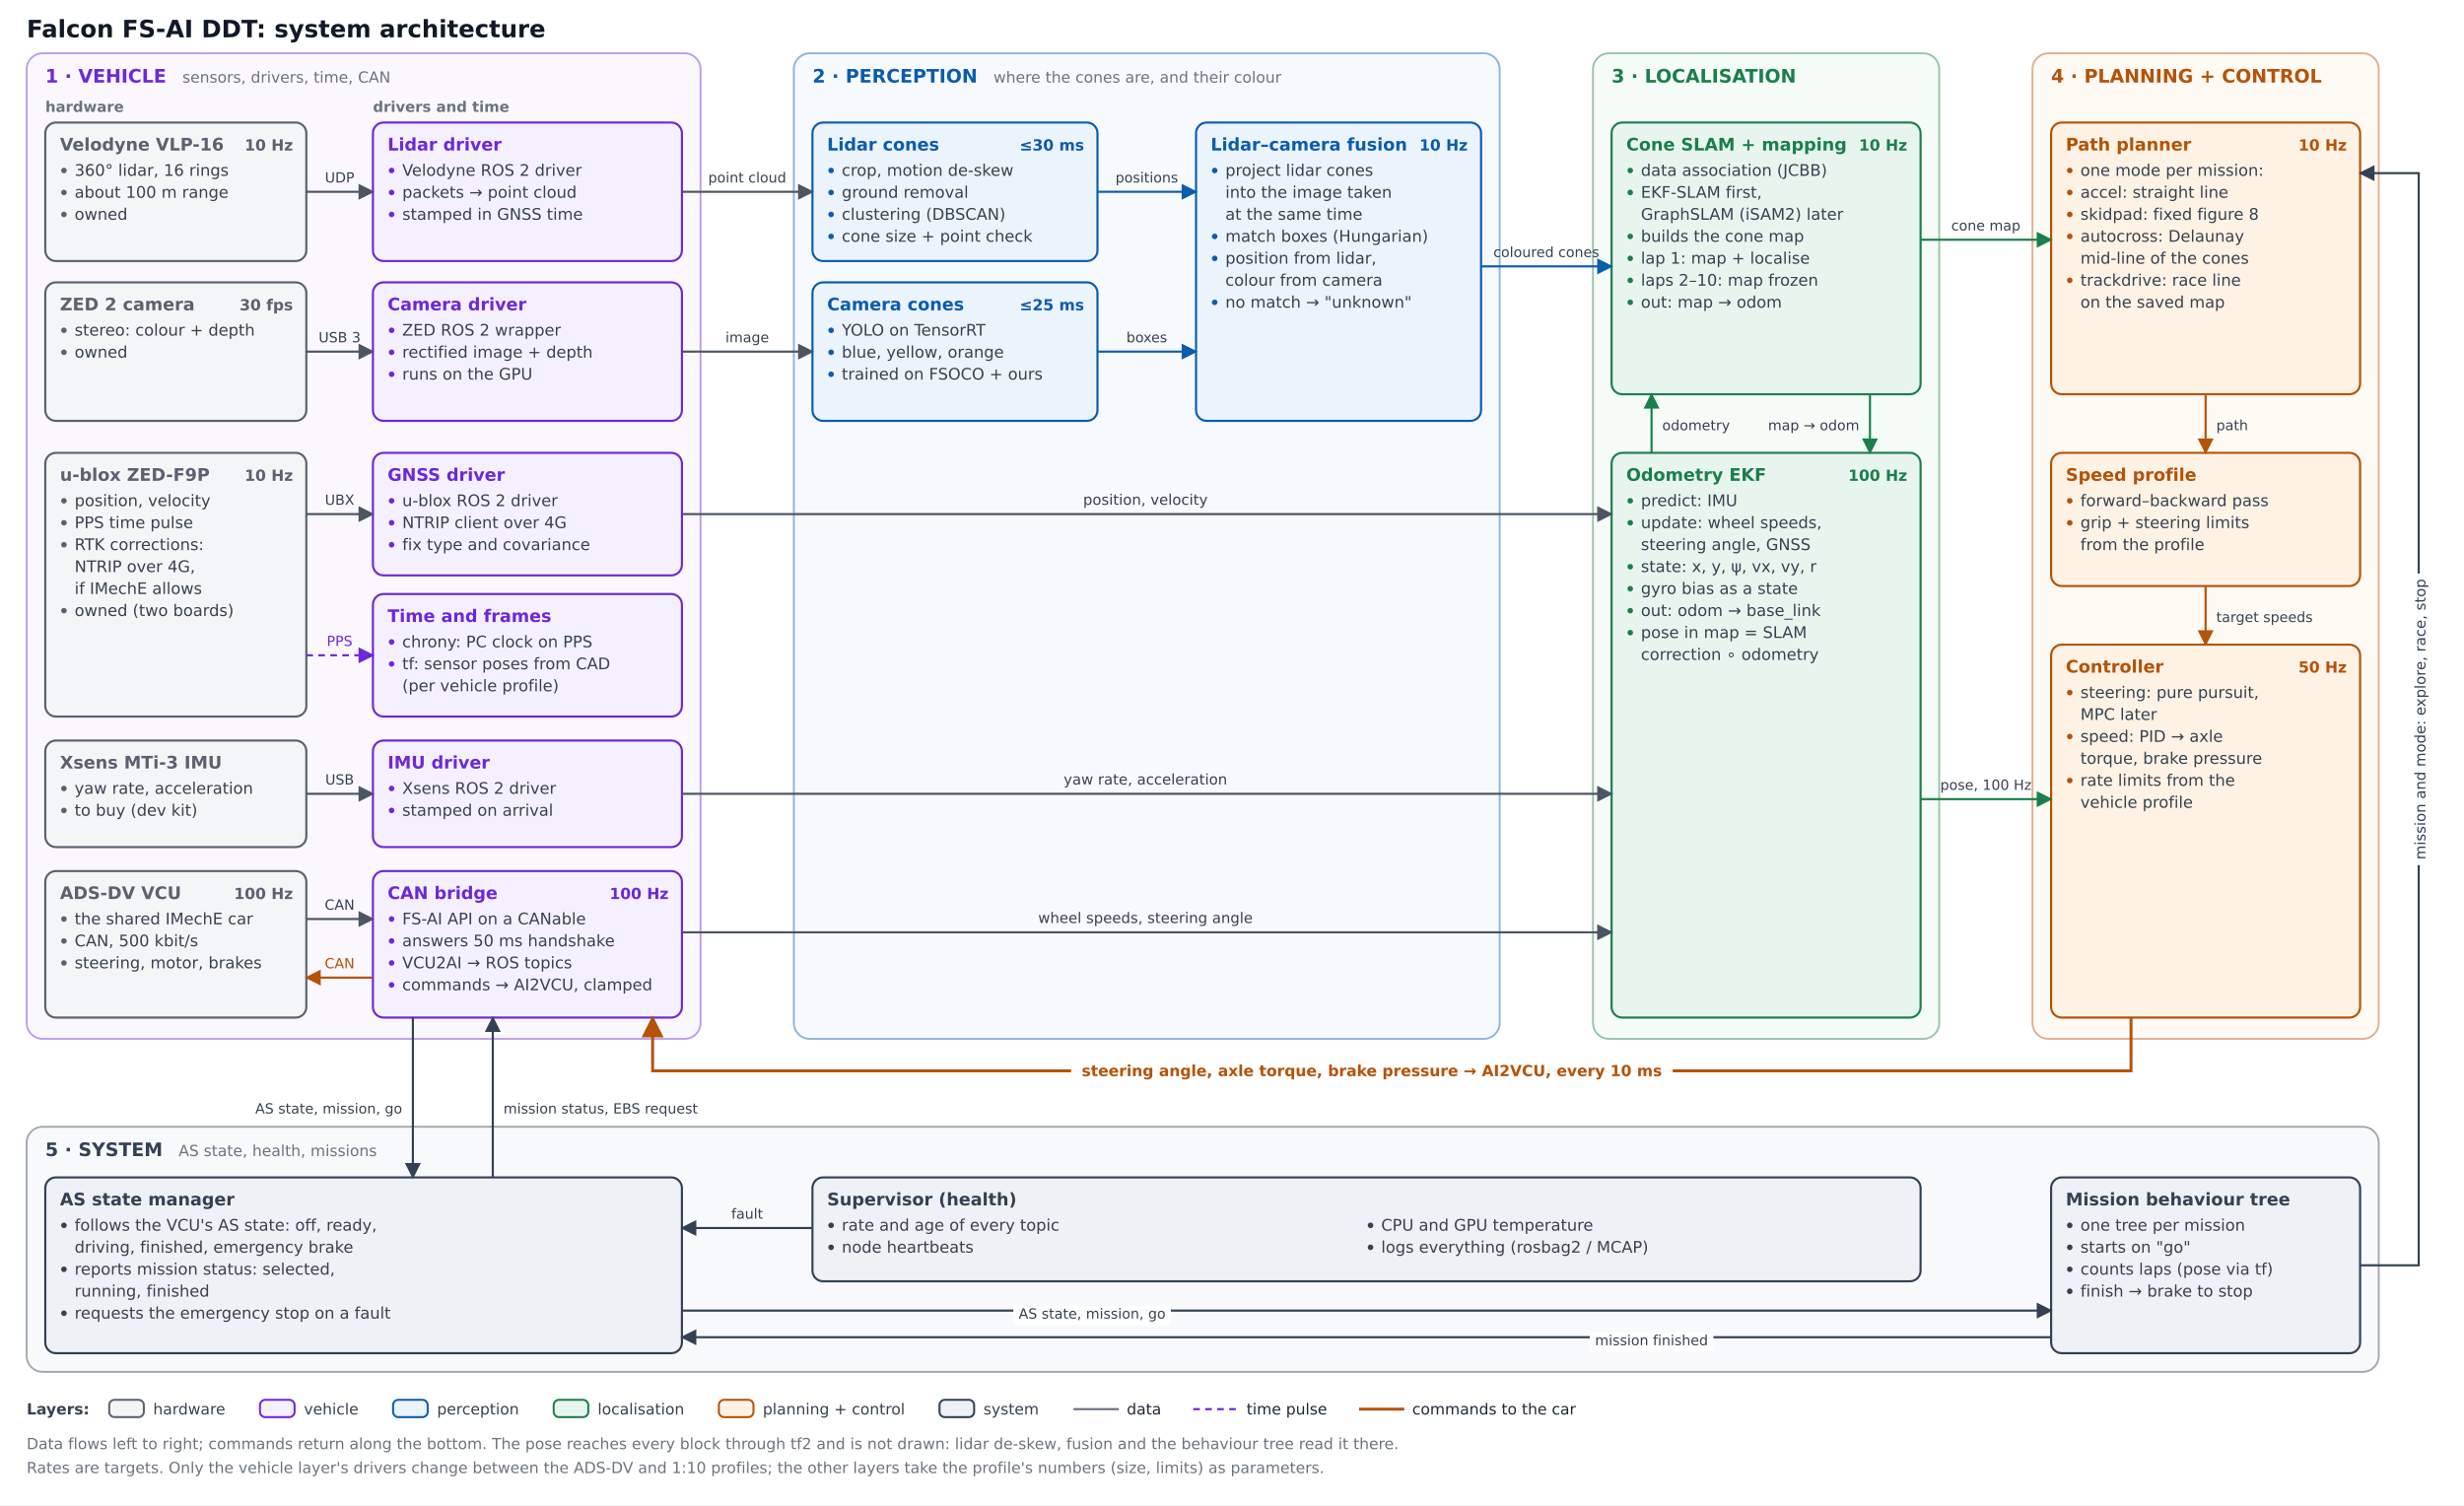
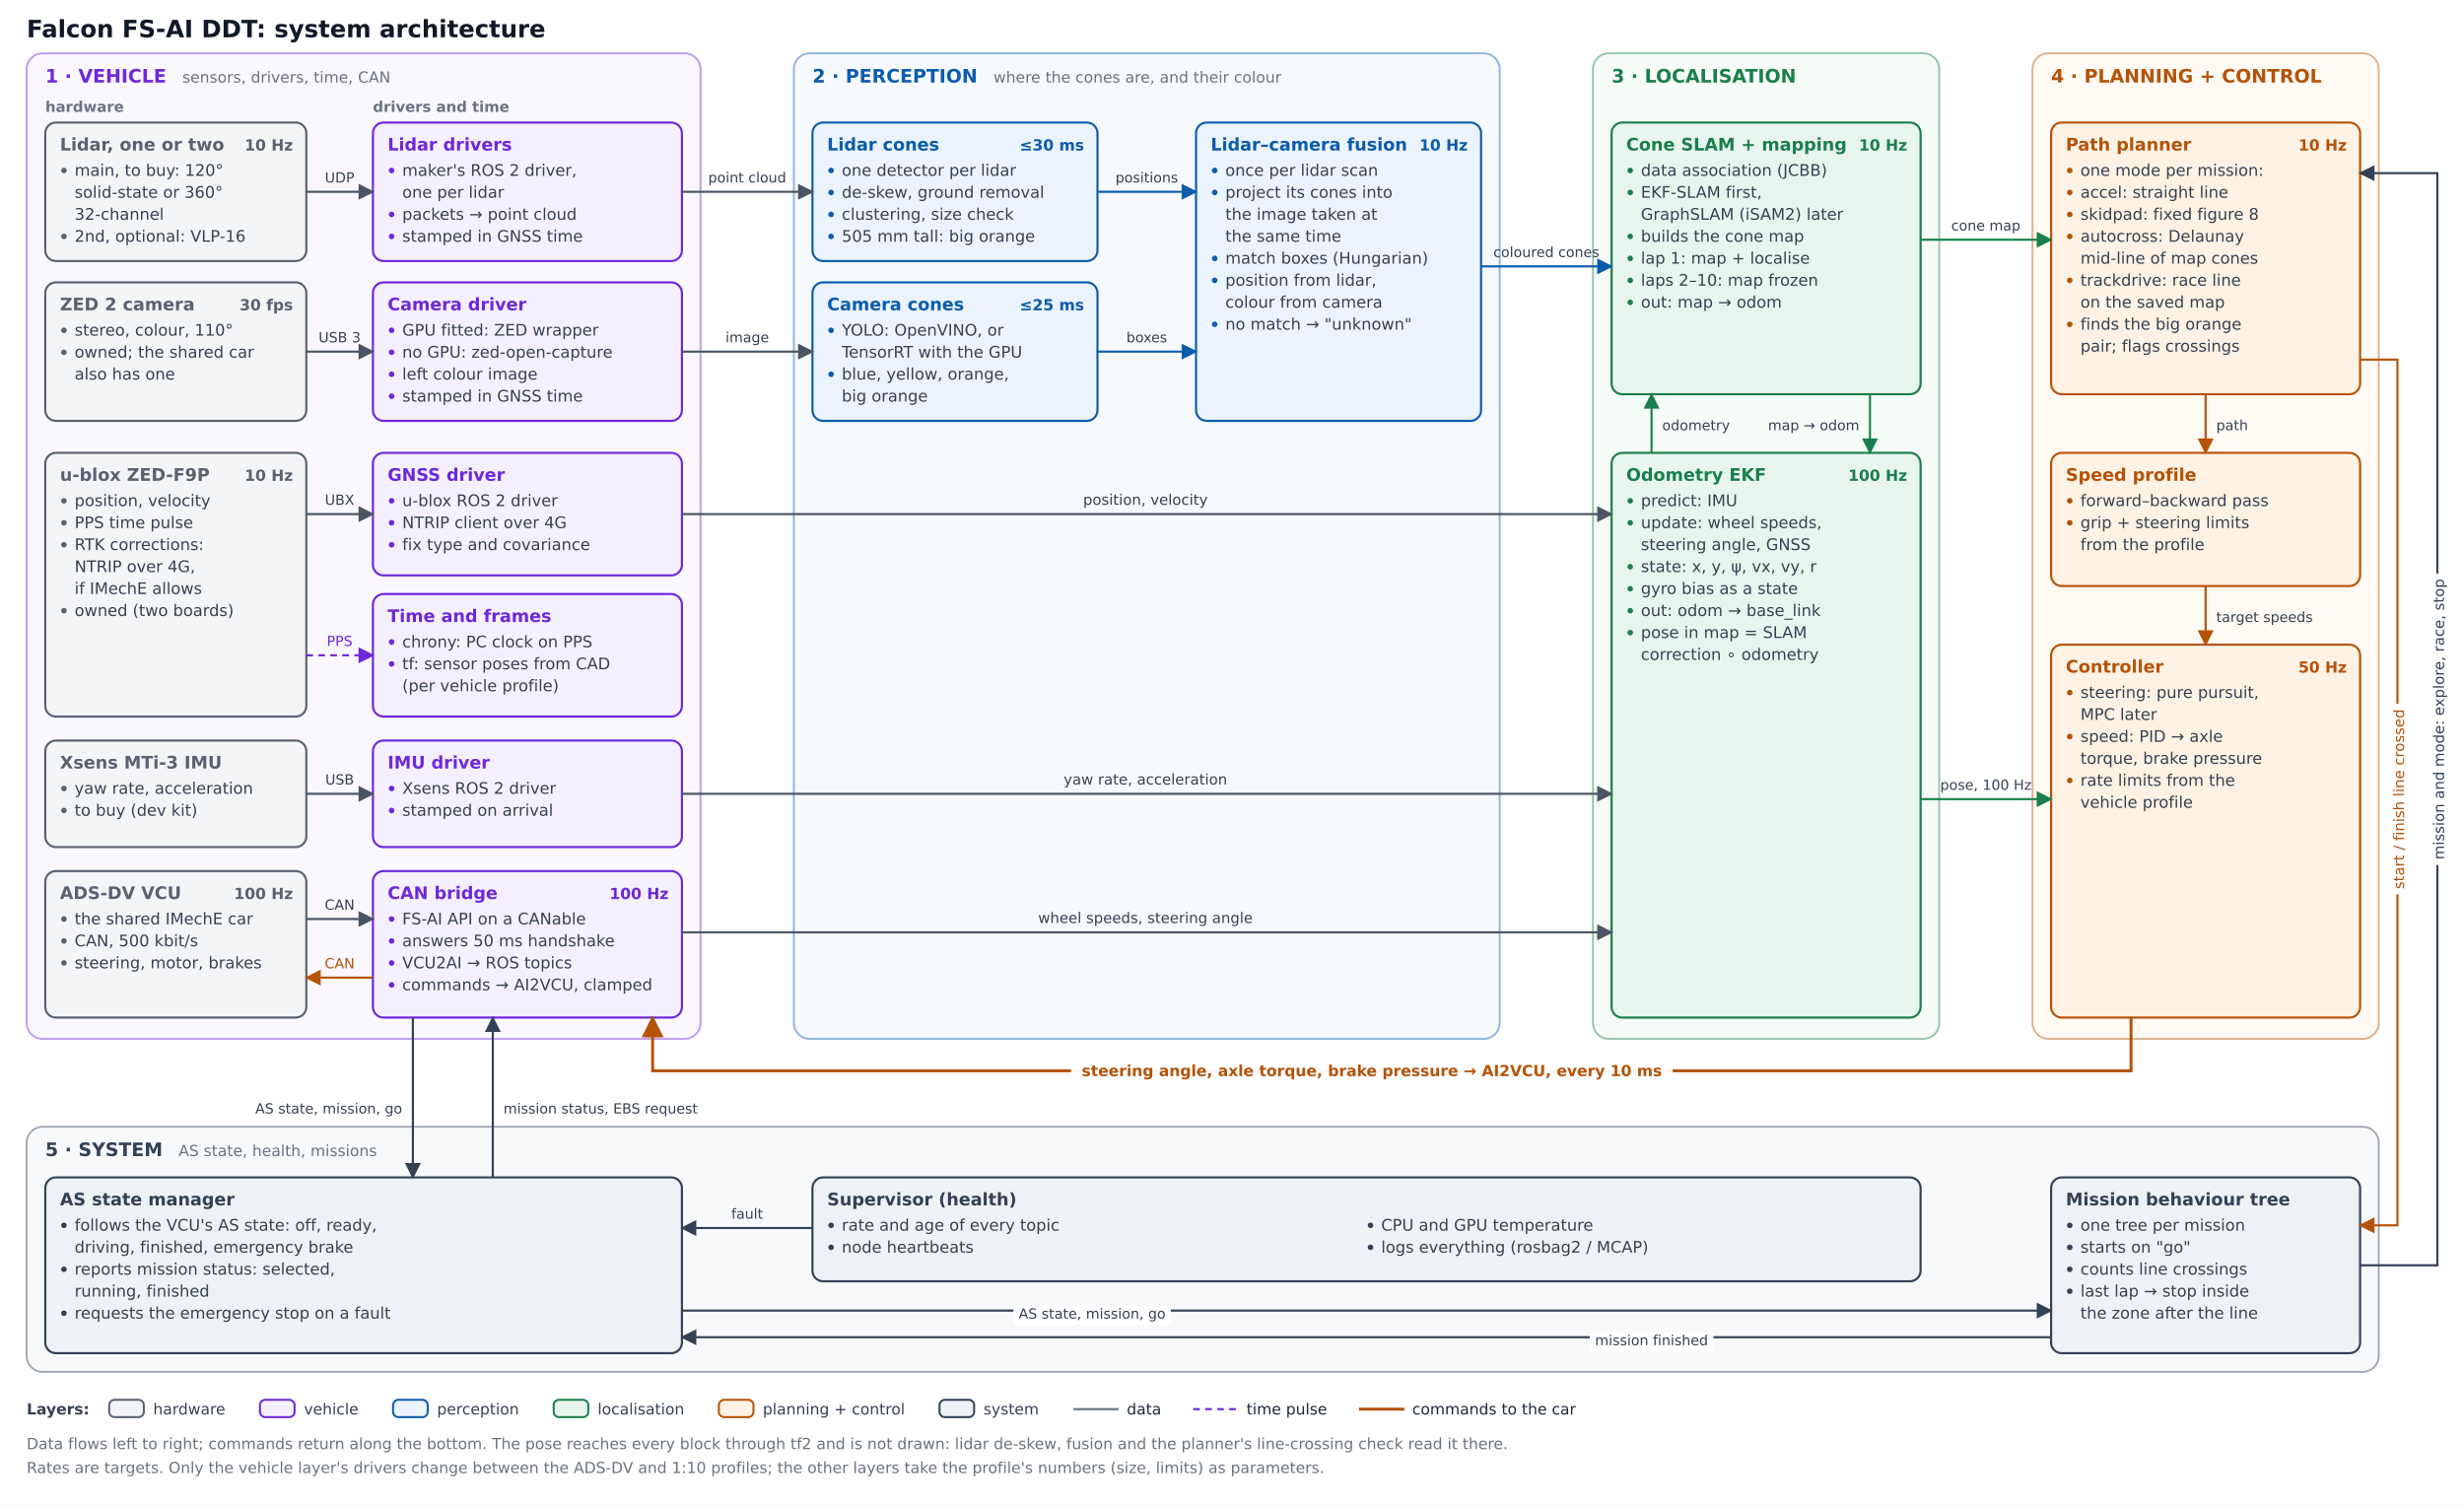
<svg xmlns="http://www.w3.org/2000/svg" width="1850" height="1130" viewBox="0 0 1850 1130" font-family="DejaVu Sans, Segoe UI, Helvetica, Arial, sans-serif">
  <defs>
    <marker id="ah0b5cad" viewBox="0 0 10 10" refX="9" refY="5" markerWidth="7.5" markerHeight="7.5" orient="auto-start-reverse">
      <path d="M0,0 L10,5 L0,10 z" fill="#0b5cad" />
    </marker>
    <marker id="ah1a7f4b" viewBox="0 0 10 10" refX="9" refY="5" markerWidth="7.5" markerHeight="7.5" orient="auto-start-reverse">
      <path d="M0,0 L10,5 L0,10 z" fill="#1a7f4b" />
    </marker>
    <marker id="ah334155" viewBox="0 0 10 10" refX="9" refY="5" markerWidth="7.5" markerHeight="7.5" orient="auto-start-reverse">
      <path d="M0,0 L10,5 L0,10 z" fill="#334155" />
    </marker>
    <marker id="ah4b5563" viewBox="0 0 10 10" refX="9" refY="5" markerWidth="7.5" markerHeight="7.5" orient="auto-start-reverse">
      <path d="M0,0 L10,5 L0,10 z" fill="#4b5563" />
    </marker>
    <marker id="ah6d28d9" viewBox="0 0 10 10" refX="9" refY="5" markerWidth="7.5" markerHeight="7.5" orient="auto-start-reverse">
      <path d="M0,0 L10,5 L0,10 z" fill="#6d28d9" />
    </marker>
    <marker id="ahb45309" viewBox="0 0 10 10" refX="9" refY="5" markerWidth="7.5" markerHeight="7.5" orient="auto-start-reverse">
      <path d="M0,0 L10,5 L0,10 z" fill="#b45309" />
    </marker>
  </defs>
  <rect width="1850" height="1130" fill="#ffffff" />
  <text x="20.0" y="28.0" font-size="18" font-weight="bold" fill="#111827" text-anchor="start">Falcon FS-AI DDT: system architecture</text>
  <rect x="20" y="40" width="506" height="740" rx="12" fill="#faf7ff" stroke="#6d28d9" stroke-opacity="0.45" stroke-width="1.4" />
  <text x="34.0" y="62.0" font-size="14" font-weight="bold" fill="#6d28d9" text-anchor="start">1 · VEHICLE</text>
  <text x="136.9" y="62.0" font-size="11.5" font-weight="normal" fill="#6b7280" text-anchor="start">sensors, drivers, time, CAN</text>
  <rect x="596" y="40" width="530" height="740" rx="12" fill="#f6f9fe" stroke="#0b5cad" stroke-opacity="0.45" stroke-width="1.4" />
  <text x="610.0" y="62.0" font-size="14" font-weight="bold" fill="#0b5cad" text-anchor="start">2 · PERCEPTION</text>
  <text x="745.9" y="62.0" font-size="11.5" font-weight="normal" fill="#6b7280" text-anchor="start">where the cones are, and their colour</text>
  <rect x="1196" y="40" width="260" height="740" rx="12" fill="#f5fbf7" stroke="#1a7f4b" stroke-opacity="0.45" stroke-width="1.4" />
  <text x="1210.0" y="62.0" font-size="14" font-weight="bold" fill="#1a7f4b" text-anchor="start">3 · LOCALISATION</text>
  <rect x="1526" y="40" width="260" height="740" rx="12" fill="#fffaf3" stroke="#b45309" stroke-opacity="0.45" stroke-width="1.4" />
  <text x="1540.0" y="62.0" font-size="14" font-weight="bold" fill="#b45309" text-anchor="start">4 · PLANNING + CONTROL</text>
  <rect x="20" y="846" width="1766" height="184" rx="12" fill="#f8f9fb" stroke="#334155" stroke-opacity="0.45" stroke-width="1.4" />
  <text x="34.0" y="868.0" font-size="14" font-weight="bold" fill="#334155" text-anchor="start">5 · SYSTEM</text>
  <text x="134.1" y="868.0" font-size="11.5" font-weight="normal" fill="#6b7280" text-anchor="start">AS state, health, missions</text>
  <text x="34.0" y="84.0" font-size="11" font-weight="bold" fill="#6b7280" text-anchor="start">hardware</text>
  <text x="280.0" y="84.0" font-size="11" font-weight="bold" fill="#6b7280" text-anchor="start">drivers and time</text>
  <rect x="34" y="92" width="196" height="104" rx="8" fill="#f4f5f7" stroke="#5b6170" stroke-width="1.6" />
-   <text x="45.0" y="113.0" font-size="13" font-weight="bold" fill="#5b6170" text-anchor="start">Velodyne VLP-16</text>
+   <text x="45.0" y="113.0" font-size="13" font-weight="bold" fill="#5b6170" text-anchor="start">Lidar, one or two</text>
  <text x="220.0" y="113.0" font-size="11.5" font-weight="bold" fill="#5b6170" text-anchor="end">10 Hz</text>
  <circle cx="48.0" cy="128.0" r="2.1" fill="#5b6170" />
-   <text x="56.0" y="132.0" font-size="12" font-weight="normal" fill="#374151" text-anchor="start">360° lidar, 16 rings</text>
-   <circle cx="48.0" cy="144.5" r="2.1" fill="#5b6170" />
-   <text x="56.0" y="148.5" font-size="12" font-weight="normal" fill="#374151" text-anchor="start">about 100 m range</text>
-   <circle cx="48.0" cy="161.0" r="2.1" fill="#5b6170" />
-   <text x="56.0" y="165.0" font-size="12" font-weight="normal" fill="#374151" text-anchor="start">owned</text>
+   <text x="56.0" y="132.0" font-size="12" font-weight="normal" fill="#374151" text-anchor="start">main, to buy: 120°</text>
+   <text x="56.0" y="148.5" font-size="12" font-weight="normal" fill="#374151" text-anchor="start">solid-state or 360°</text>
+   <text x="56.0" y="165.0" font-size="12" font-weight="normal" fill="#374151" text-anchor="start">32-channel</text>
+   <circle cx="48.0" cy="177.5" r="2.1" fill="#5b6170" />
+   <text x="56.0" y="181.5" font-size="12" font-weight="normal" fill="#374151" text-anchor="start">2nd, optional: VLP-16</text>
  <rect x="34" y="212" width="196" height="104" rx="8" fill="#f4f5f7" stroke="#5b6170" stroke-width="1.6" />
  <text x="45.0" y="233.0" font-size="13" font-weight="bold" fill="#5b6170" text-anchor="start">ZED 2 camera</text>
  <text x="220.0" y="233.0" font-size="11.5" font-weight="bold" fill="#5b6170" text-anchor="end">30 fps</text>
  <circle cx="48.0" cy="248.0" r="2.1" fill="#5b6170" />
-   <text x="56.0" y="252.0" font-size="12" font-weight="normal" fill="#374151" text-anchor="start">stereo: colour + depth</text>
+   <text x="56.0" y="252.0" font-size="12" font-weight="normal" fill="#374151" text-anchor="start">stereo, colour, 110°</text>
  <circle cx="48.0" cy="264.5" r="2.1" fill="#5b6170" />
-   <text x="56.0" y="268.5" font-size="12" font-weight="normal" fill="#374151" text-anchor="start">owned</text>
+   <text x="56.0" y="268.5" font-size="12" font-weight="normal" fill="#374151" text-anchor="start">owned; the shared car</text>
+   <text x="56.0" y="285.0" font-size="12" font-weight="normal" fill="#374151" text-anchor="start">also has one</text>
  <rect x="34" y="340" width="196" height="198" rx="8" fill="#f4f5f7" stroke="#5b6170" stroke-width="1.6" />
  <text x="45.0" y="361.0" font-size="13" font-weight="bold" fill="#5b6170" text-anchor="start">u-blox ZED-F9P</text>
  <text x="220.0" y="361.0" font-size="11.5" font-weight="bold" fill="#5b6170" text-anchor="end">10 Hz</text>
  <circle cx="48.0" cy="376.0" r="2.1" fill="#5b6170" />
  <text x="56.0" y="380.0" font-size="12" font-weight="normal" fill="#374151" text-anchor="start">position, velocity</text>
  <circle cx="48.0" cy="392.5" r="2.1" fill="#5b6170" />
  <text x="56.0" y="396.5" font-size="12" font-weight="normal" fill="#374151" text-anchor="start">PPS time pulse</text>
  <circle cx="48.0" cy="409.0" r="2.1" fill="#5b6170" />
  <text x="56.0" y="413.0" font-size="12" font-weight="normal" fill="#374151" text-anchor="start">RTK corrections:</text>
  <text x="56.0" y="429.5" font-size="12" font-weight="normal" fill="#374151" text-anchor="start">NTRIP over 4G,</text>
  <text x="56.0" y="446.0" font-size="12" font-weight="normal" fill="#374151" text-anchor="start">if IMechE allows</text>
  <circle cx="48.0" cy="458.5" r="2.1" fill="#5b6170" />
  <text x="56.0" y="462.5" font-size="12" font-weight="normal" fill="#374151" text-anchor="start">owned (two boards)</text>
  <rect x="34" y="556" width="196" height="80" rx="8" fill="#f4f5f7" stroke="#5b6170" stroke-width="1.6" />
  <text x="45.0" y="577.0" font-size="13" font-weight="bold" fill="#5b6170" text-anchor="start">Xsens MTi-3 IMU</text>
  <circle cx="48.0" cy="592.0" r="2.1" fill="#5b6170" />
  <text x="56.0" y="596.0" font-size="12" font-weight="normal" fill="#374151" text-anchor="start">yaw rate, acceleration</text>
  <circle cx="48.0" cy="608.5" r="2.1" fill="#5b6170" />
  <text x="56.0" y="612.5" font-size="12" font-weight="normal" fill="#374151" text-anchor="start">to buy (dev kit)</text>
  <rect x="34" y="654" width="196" height="110" rx="8" fill="#f4f5f7" stroke="#5b6170" stroke-width="1.6" />
  <text x="45.0" y="675.0" font-size="13" font-weight="bold" fill="#5b6170" text-anchor="start">ADS-DV VCU</text>
  <text x="220.0" y="675.0" font-size="11.5" font-weight="bold" fill="#5b6170" text-anchor="end">100 Hz</text>
  <circle cx="48.0" cy="690.0" r="2.1" fill="#5b6170" />
  <text x="56.0" y="694.0" font-size="12" font-weight="normal" fill="#374151" text-anchor="start">the shared IMechE car</text>
  <circle cx="48.0" cy="706.5" r="2.1" fill="#5b6170" />
  <text x="56.0" y="710.5" font-size="12" font-weight="normal" fill="#374151" text-anchor="start">CAN, 500 kbit/s</text>
  <circle cx="48.0" cy="723.0" r="2.1" fill="#5b6170" />
  <text x="56.0" y="727.0" font-size="12" font-weight="normal" fill="#374151" text-anchor="start">steering, motor, brakes</text>
  <rect x="280" y="92" width="232" height="104" rx="8" fill="#f5f0ff" stroke="#6d28d9" stroke-width="1.6" />
-   <text x="291.0" y="113.0" font-size="13" font-weight="bold" fill="#6d28d9" text-anchor="start">Lidar driver</text>
+   <text x="291.0" y="113.0" font-size="13" font-weight="bold" fill="#6d28d9" text-anchor="start">Lidar drivers</text>
  <circle cx="294.0" cy="128.0" r="2.1" fill="#6d28d9" />
-   <text x="302.0" y="132.0" font-size="12" font-weight="normal" fill="#374151" text-anchor="start">Velodyne ROS 2 driver</text>
-   <circle cx="294.0" cy="144.5" r="2.1" fill="#6d28d9" />
-   <text x="302.0" y="148.5" font-size="12" font-weight="normal" fill="#374151" text-anchor="start">packets → point cloud</text>
+   <text x="302.0" y="132.0" font-size="12" font-weight="normal" fill="#374151" text-anchor="start">maker's ROS 2 driver,</text>
+   <text x="302.0" y="148.5" font-size="12" font-weight="normal" fill="#374151" text-anchor="start">one per lidar</text>
  <circle cx="294.0" cy="161.0" r="2.1" fill="#6d28d9" />
-   <text x="302.0" y="165.0" font-size="12" font-weight="normal" fill="#374151" text-anchor="start">stamped in GNSS time</text>
+   <text x="302.0" y="165.0" font-size="12" font-weight="normal" fill="#374151" text-anchor="start">packets → point cloud</text>
+   <circle cx="294.0" cy="177.5" r="2.1" fill="#6d28d9" />
+   <text x="302.0" y="181.5" font-size="12" font-weight="normal" fill="#374151" text-anchor="start">stamped in GNSS time</text>
  <rect x="280" y="212" width="232" height="104" rx="8" fill="#f5f0ff" stroke="#6d28d9" stroke-width="1.6" />
  <text x="291.0" y="233.0" font-size="13" font-weight="bold" fill="#6d28d9" text-anchor="start">Camera driver</text>
  <circle cx="294.0" cy="248.0" r="2.1" fill="#6d28d9" />
-   <text x="302.0" y="252.0" font-size="12" font-weight="normal" fill="#374151" text-anchor="start">ZED ROS 2 wrapper</text>
+   <text x="302.0" y="252.0" font-size="12" font-weight="normal" fill="#374151" text-anchor="start">GPU fitted: ZED wrapper</text>
  <circle cx="294.0" cy="264.5" r="2.1" fill="#6d28d9" />
-   <text x="302.0" y="268.5" font-size="12" font-weight="normal" fill="#374151" text-anchor="start">rectified image + depth</text>
+   <text x="302.0" y="268.5" font-size="12" font-weight="normal" fill="#374151" text-anchor="start">no GPU: zed-open-capture</text>
  <circle cx="294.0" cy="281.0" r="2.1" fill="#6d28d9" />
-   <text x="302.0" y="285.0" font-size="12" font-weight="normal" fill="#374151" text-anchor="start">runs on the GPU</text>
+   <text x="302.0" y="285.0" font-size="12" font-weight="normal" fill="#374151" text-anchor="start">left colour image</text>
+   <circle cx="294.0" cy="297.5" r="2.1" fill="#6d28d9" />
+   <text x="302.0" y="301.5" font-size="12" font-weight="normal" fill="#374151" text-anchor="start">stamped in GNSS time</text>
  <rect x="280" y="340" width="232" height="92" rx="8" fill="#f5f0ff" stroke="#6d28d9" stroke-width="1.6" />
  <text x="291.0" y="361.0" font-size="13" font-weight="bold" fill="#6d28d9" text-anchor="start">GNSS driver</text>
  <circle cx="294.0" cy="376.0" r="2.1" fill="#6d28d9" />
  <text x="302.0" y="380.0" font-size="12" font-weight="normal" fill="#374151" text-anchor="start">u-blox ROS 2 driver</text>
  <circle cx="294.0" cy="392.5" r="2.1" fill="#6d28d9" />
  <text x="302.0" y="396.5" font-size="12" font-weight="normal" fill="#374151" text-anchor="start">NTRIP client over 4G</text>
  <circle cx="294.0" cy="409.0" r="2.1" fill="#6d28d9" />
  <text x="302.0" y="413.0" font-size="12" font-weight="normal" fill="#374151" text-anchor="start">fix type and covariance</text>
  <rect x="280" y="446" width="232" height="92" rx="8" fill="#f5f0ff" stroke="#6d28d9" stroke-width="1.6" />
  <text x="291.0" y="467.0" font-size="13" font-weight="bold" fill="#6d28d9" text-anchor="start">Time and frames</text>
  <circle cx="294.0" cy="482.0" r="2.1" fill="#6d28d9" />
  <text x="302.0" y="486.0" font-size="12" font-weight="normal" fill="#374151" text-anchor="start">chrony: PC clock on PPS</text>
  <circle cx="294.0" cy="498.5" r="2.1" fill="#6d28d9" />
  <text x="302.0" y="502.5" font-size="12" font-weight="normal" fill="#374151" text-anchor="start">tf: sensor poses from CAD</text>
  <text x="302.0" y="519.0" font-size="12" font-weight="normal" fill="#374151" text-anchor="start">(per vehicle profile)</text>
  <rect x="280" y="556" width="232" height="80" rx="8" fill="#f5f0ff" stroke="#6d28d9" stroke-width="1.6" />
  <text x="291.0" y="577.0" font-size="13" font-weight="bold" fill="#6d28d9" text-anchor="start">IMU driver</text>
  <circle cx="294.0" cy="592.0" r="2.1" fill="#6d28d9" />
  <text x="302.0" y="596.0" font-size="12" font-weight="normal" fill="#374151" text-anchor="start">Xsens ROS 2 driver</text>
  <circle cx="294.0" cy="608.5" r="2.1" fill="#6d28d9" />
  <text x="302.0" y="612.5" font-size="12" font-weight="normal" fill="#374151" text-anchor="start">stamped on arrival</text>
  <rect x="280" y="654" width="232" height="110" rx="8" fill="#f5f0ff" stroke="#6d28d9" stroke-width="1.6" />
  <text x="291.0" y="675.0" font-size="13" font-weight="bold" fill="#6d28d9" text-anchor="start">CAN bridge</text>
  <text x="502.0" y="675.0" font-size="11.5" font-weight="bold" fill="#6d28d9" text-anchor="end">100 Hz</text>
  <circle cx="294.0" cy="690.0" r="2.1" fill="#6d28d9" />
  <text x="302.0" y="694.0" font-size="12" font-weight="normal" fill="#374151" text-anchor="start">FS-AI API on a CANable</text>
  <circle cx="294.0" cy="706.5" r="2.1" fill="#6d28d9" />
  <text x="302.0" y="710.5" font-size="12" font-weight="normal" fill="#374151" text-anchor="start">answers 50 ms handshake</text>
  <circle cx="294.0" cy="723.0" r="2.1" fill="#6d28d9" />
  <text x="302.0" y="727.0" font-size="12" font-weight="normal" fill="#374151" text-anchor="start">VCU2AI → ROS topics</text>
  <circle cx="294.0" cy="739.5" r="2.1" fill="#6d28d9" />
  <text x="302.0" y="743.5" font-size="12" font-weight="normal" fill="#374151" text-anchor="start">commands → AI2VCU, clamped</text>
  <rect x="610" y="92" width="214" height="104" rx="8" fill="#ebf3fc" stroke="#0b5cad" stroke-width="1.6" />
  <text x="621.0" y="113.0" font-size="13" font-weight="bold" fill="#0b5cad" text-anchor="start">Lidar cones</text>
  <text x="814.0" y="113.0" font-size="11.5" font-weight="bold" fill="#0b5cad" text-anchor="end">≤30 ms</text>
  <circle cx="624.0" cy="128.0" r="2.1" fill="#0b5cad" />
-   <text x="632.0" y="132.0" font-size="12" font-weight="normal" fill="#374151" text-anchor="start">crop, motion de-skew</text>
+   <text x="632.0" y="132.0" font-size="12" font-weight="normal" fill="#374151" text-anchor="start">one detector per lidar</text>
  <circle cx="624.0" cy="144.5" r="2.1" fill="#0b5cad" />
-   <text x="632.0" y="148.5" font-size="12" font-weight="normal" fill="#374151" text-anchor="start">ground removal</text>
+   <text x="632.0" y="148.5" font-size="12" font-weight="normal" fill="#374151" text-anchor="start">de-skew, ground removal</text>
  <circle cx="624.0" cy="161.0" r="2.1" fill="#0b5cad" />
-   <text x="632.0" y="165.0" font-size="12" font-weight="normal" fill="#374151" text-anchor="start">clustering (DBSCAN)</text>
+   <text x="632.0" y="165.0" font-size="12" font-weight="normal" fill="#374151" text-anchor="start">clustering, size check</text>
  <circle cx="624.0" cy="177.5" r="2.1" fill="#0b5cad" />
-   <text x="632.0" y="181.5" font-size="12" font-weight="normal" fill="#374151" text-anchor="start">cone size + point check</text>
+   <text x="632.0" y="181.5" font-size="12" font-weight="normal" fill="#374151" text-anchor="start">505 mm tall: big orange</text>
  <rect x="610" y="212" width="214" height="104" rx="8" fill="#ebf3fc" stroke="#0b5cad" stroke-width="1.6" />
  <text x="621.0" y="233.0" font-size="13" font-weight="bold" fill="#0b5cad" text-anchor="start">Camera cones</text>
  <text x="814.0" y="233.0" font-size="11.5" font-weight="bold" fill="#0b5cad" text-anchor="end">≤25 ms</text>
  <circle cx="624.0" cy="248.0" r="2.1" fill="#0b5cad" />
-   <text x="632.0" y="252.0" font-size="12" font-weight="normal" fill="#374151" text-anchor="start">YOLO on TensorRT</text>
-   <circle cx="624.0" cy="264.5" r="2.1" fill="#0b5cad" />
-   <text x="632.0" y="268.5" font-size="12" font-weight="normal" fill="#374151" text-anchor="start">blue, yellow, orange</text>
+   <text x="632.0" y="252.0" font-size="12" font-weight="normal" fill="#374151" text-anchor="start">YOLO: OpenVINO, or</text>
+   <text x="632.0" y="268.5" font-size="12" font-weight="normal" fill="#374151" text-anchor="start">TensorRT with the GPU</text>
  <circle cx="624.0" cy="281.0" r="2.1" fill="#0b5cad" />
-   <text x="632.0" y="285.0" font-size="12" font-weight="normal" fill="#374151" text-anchor="start">trained on FSOCO + ours</text>
+   <text x="632.0" y="285.0" font-size="12" font-weight="normal" fill="#374151" text-anchor="start">blue, yellow, orange,</text>
+   <text x="632.0" y="301.5" font-size="12" font-weight="normal" fill="#374151" text-anchor="start">big orange</text>
  <rect x="898" y="92" width="214" height="224" rx="8" fill="#ebf3fc" stroke="#0b5cad" stroke-width="1.6" />
  <text x="909.0" y="113.0" font-size="13" font-weight="bold" fill="#0b5cad" text-anchor="start">Lidar–camera fusion</text>
  <text x="1102.0" y="113.0" font-size="11.5" font-weight="bold" fill="#0b5cad" text-anchor="end">10 Hz</text>
  <circle cx="912.0" cy="128.0" r="2.1" fill="#0b5cad" />
-   <text x="920.0" y="132.0" font-size="12" font-weight="normal" fill="#374151" text-anchor="start">project lidar cones</text>
-   <text x="920.0" y="148.5" font-size="12" font-weight="normal" fill="#374151" text-anchor="start">into the image taken</text>
-   <text x="920.0" y="165.0" font-size="12" font-weight="normal" fill="#374151" text-anchor="start">at the same time</text>
-   <circle cx="912.0" cy="177.5" r="2.1" fill="#0b5cad" />
-   <text x="920.0" y="181.5" font-size="12" font-weight="normal" fill="#374151" text-anchor="start">match boxes (Hungarian)</text>
+   <text x="920.0" y="132.0" font-size="12" font-weight="normal" fill="#374151" text-anchor="start">once per lidar scan</text>
+   <circle cx="912.0" cy="144.5" r="2.1" fill="#0b5cad" />
+   <text x="920.0" y="148.5" font-size="12" font-weight="normal" fill="#374151" text-anchor="start">project its cones into</text>
+   <text x="920.0" y="165.0" font-size="12" font-weight="normal" fill="#374151" text-anchor="start">the image taken at</text>
+   <text x="920.0" y="181.5" font-size="12" font-weight="normal" fill="#374151" text-anchor="start">the same time</text>
  <circle cx="912.0" cy="194.0" r="2.1" fill="#0b5cad" />
-   <text x="920.0" y="198.0" font-size="12" font-weight="normal" fill="#374151" text-anchor="start">position from lidar,</text>
-   <text x="920.0" y="214.5" font-size="12" font-weight="normal" fill="#374151" text-anchor="start">colour from camera</text>
-   <circle cx="912.0" cy="227.0" r="2.1" fill="#0b5cad" />
-   <text x="920.0" y="231.0" font-size="12" font-weight="normal" fill="#374151" text-anchor="start">no match → "unknown"</text>
+   <text x="920.0" y="198.0" font-size="12" font-weight="normal" fill="#374151" text-anchor="start">match boxes (Hungarian)</text>
+   <circle cx="912.0" cy="210.5" r="2.1" fill="#0b5cad" />
+   <text x="920.0" y="214.5" font-size="12" font-weight="normal" fill="#374151" text-anchor="start">position from lidar,</text>
+   <text x="920.0" y="231.0" font-size="12" font-weight="normal" fill="#374151" text-anchor="start">colour from camera</text>
+   <circle cx="912.0" cy="243.5" r="2.1" fill="#0b5cad" />
+   <text x="920.0" y="247.5" font-size="12" font-weight="normal" fill="#374151" text-anchor="start">no match → "unknown"</text>
  <rect x="1210" y="92" width="232" height="204" rx="8" fill="#e8f5ee" stroke="#1a7f4b" stroke-width="1.6" />
  <text x="1221.0" y="113.0" font-size="13" font-weight="bold" fill="#1a7f4b" text-anchor="start">Cone SLAM + mapping</text>
  <text x="1432.0" y="113.0" font-size="11.5" font-weight="bold" fill="#1a7f4b" text-anchor="end">10 Hz</text>
  <circle cx="1224.0" cy="128.0" r="2.1" fill="#1a7f4b" />
  <text x="1232.0" y="132.0" font-size="12" font-weight="normal" fill="#374151" text-anchor="start">data association (JCBB)</text>
  <circle cx="1224.0" cy="144.5" r="2.1" fill="#1a7f4b" />
  <text x="1232.0" y="148.5" font-size="12" font-weight="normal" fill="#374151" text-anchor="start">EKF-SLAM first,</text>
  <text x="1232.0" y="165.0" font-size="12" font-weight="normal" fill="#374151" text-anchor="start">GraphSLAM (iSAM2) later</text>
  <circle cx="1224.0" cy="177.5" r="2.1" fill="#1a7f4b" />
  <text x="1232.0" y="181.5" font-size="12" font-weight="normal" fill="#374151" text-anchor="start">builds the cone map</text>
  <circle cx="1224.0" cy="194.0" r="2.1" fill="#1a7f4b" />
  <text x="1232.0" y="198.0" font-size="12" font-weight="normal" fill="#374151" text-anchor="start">lap 1: map + localise</text>
  <circle cx="1224.0" cy="210.5" r="2.1" fill="#1a7f4b" />
  <text x="1232.0" y="214.5" font-size="12" font-weight="normal" fill="#374151" text-anchor="start">laps 2–10: map frozen</text>
  <circle cx="1224.0" cy="227.0" r="2.1" fill="#1a7f4b" />
  <text x="1232.0" y="231.0" font-size="12" font-weight="normal" fill="#374151" text-anchor="start">out: map → odom</text>
  <rect x="1210" y="340" width="232" height="424" rx="8" fill="#e8f5ee" stroke="#1a7f4b" stroke-width="1.6" />
  <text x="1221.0" y="361.0" font-size="13" font-weight="bold" fill="#1a7f4b" text-anchor="start">Odometry EKF</text>
  <text x="1432.0" y="361.0" font-size="11.5" font-weight="bold" fill="#1a7f4b" text-anchor="end">100 Hz</text>
  <circle cx="1224.0" cy="376.0" r="2.1" fill="#1a7f4b" />
  <text x="1232.0" y="380.0" font-size="12" font-weight="normal" fill="#374151" text-anchor="start">predict: IMU</text>
  <circle cx="1224.0" cy="392.5" r="2.1" fill="#1a7f4b" />
  <text x="1232.0" y="396.5" font-size="12" font-weight="normal" fill="#374151" text-anchor="start">update: wheel speeds,</text>
  <text x="1232.0" y="413.0" font-size="12" font-weight="normal" fill="#374151" text-anchor="start">steering angle, GNSS</text>
  <circle cx="1224.0" cy="425.5" r="2.1" fill="#1a7f4b" />
  <text x="1232.0" y="429.5" font-size="12" font-weight="normal" fill="#374151" text-anchor="start">state: x, y, ψ, vx, vy, r</text>
  <circle cx="1224.0" cy="442.0" r="2.1" fill="#1a7f4b" />
  <text x="1232.0" y="446.0" font-size="12" font-weight="normal" fill="#374151" text-anchor="start">gyro bias as a state</text>
  <circle cx="1224.0" cy="458.5" r="2.1" fill="#1a7f4b" />
  <text x="1232.0" y="462.5" font-size="12" font-weight="normal" fill="#374151" text-anchor="start">out: odom → base_link</text>
  <circle cx="1224.0" cy="475.0" r="2.1" fill="#1a7f4b" />
  <text x="1232.0" y="479.0" font-size="12" font-weight="normal" fill="#374151" text-anchor="start">pose in map = SLAM</text>
  <text x="1232.0" y="495.5" font-size="12" font-weight="normal" fill="#374151" text-anchor="start">correction ∘ odometry</text>
  <rect x="1540" y="92" width="232" height="204" rx="8" fill="#fdf2e4" stroke="#b45309" stroke-width="1.6" />
  <text x="1551.0" y="113.0" font-size="13" font-weight="bold" fill="#b45309" text-anchor="start">Path planner</text>
  <text x="1762.0" y="113.0" font-size="11.5" font-weight="bold" fill="#b45309" text-anchor="end">10 Hz</text>
  <circle cx="1554.0" cy="128.0" r="2.1" fill="#b45309" />
  <text x="1562.0" y="132.0" font-size="12" font-weight="normal" fill="#374151" text-anchor="start">one mode per mission:</text>
  <circle cx="1554.0" cy="144.5" r="2.1" fill="#b45309" />
  <text x="1562.0" y="148.5" font-size="12" font-weight="normal" fill="#374151" text-anchor="start">accel: straight line</text>
  <circle cx="1554.0" cy="161.0" r="2.1" fill="#b45309" />
  <text x="1562.0" y="165.0" font-size="12" font-weight="normal" fill="#374151" text-anchor="start">skidpad: fixed figure 8</text>
  <circle cx="1554.0" cy="177.5" r="2.1" fill="#b45309" />
  <text x="1562.0" y="181.5" font-size="12" font-weight="normal" fill="#374151" text-anchor="start">autocross: Delaunay</text>
-   <text x="1562.0" y="198.0" font-size="12" font-weight="normal" fill="#374151" text-anchor="start">mid-line of the cones</text>
+   <text x="1562.0" y="198.0" font-size="12" font-weight="normal" fill="#374151" text-anchor="start">mid-line of map cones</text>
  <circle cx="1554.0" cy="210.5" r="2.1" fill="#b45309" />
  <text x="1562.0" y="214.5" font-size="12" font-weight="normal" fill="#374151" text-anchor="start">trackdrive: race line</text>
  <text x="1562.0" y="231.0" font-size="12" font-weight="normal" fill="#374151" text-anchor="start">on the saved map</text>
+   <circle cx="1554.0" cy="243.5" r="2.1" fill="#b45309" />
+   <text x="1562.0" y="247.5" font-size="12" font-weight="normal" fill="#374151" text-anchor="start">finds the big orange</text>
+   <text x="1562.0" y="264.0" font-size="12" font-weight="normal" fill="#374151" text-anchor="start">pair; flags crossings</text>
  <rect x="1540" y="340" width="232" height="100" rx="8" fill="#fdf2e4" stroke="#b45309" stroke-width="1.6" />
  <text x="1551.0" y="361.0" font-size="13" font-weight="bold" fill="#b45309" text-anchor="start">Speed profile</text>
  <circle cx="1554.0" cy="376.0" r="2.1" fill="#b45309" />
  <text x="1562.0" y="380.0" font-size="12" font-weight="normal" fill="#374151" text-anchor="start">forward–backward pass</text>
  <circle cx="1554.0" cy="392.5" r="2.1" fill="#b45309" />
  <text x="1562.0" y="396.5" font-size="12" font-weight="normal" fill="#374151" text-anchor="start">grip + steering limits</text>
  <text x="1562.0" y="413.0" font-size="12" font-weight="normal" fill="#374151" text-anchor="start">from the profile</text>
  <rect x="1540" y="484" width="232" height="280" rx="8" fill="#fdf2e4" stroke="#b45309" stroke-width="1.6" />
  <text x="1551.0" y="505.0" font-size="13" font-weight="bold" fill="#b45309" text-anchor="start">Controller</text>
  <text x="1762.0" y="505.0" font-size="11.5" font-weight="bold" fill="#b45309" text-anchor="end">50 Hz</text>
  <circle cx="1554.0" cy="520.0" r="2.1" fill="#b45309" />
  <text x="1562.0" y="524.0" font-size="12" font-weight="normal" fill="#374151" text-anchor="start">steering: pure pursuit,</text>
  <text x="1562.0" y="540.5" font-size="12" font-weight="normal" fill="#374151" text-anchor="start">MPC later</text>
  <circle cx="1554.0" cy="553.0" r="2.1" fill="#b45309" />
  <text x="1562.0" y="557.0" font-size="12" font-weight="normal" fill="#374151" text-anchor="start">speed: PID → axle</text>
  <text x="1562.0" y="573.5" font-size="12" font-weight="normal" fill="#374151" text-anchor="start">torque, brake pressure</text>
  <circle cx="1554.0" cy="586.0" r="2.1" fill="#b45309" />
  <text x="1562.0" y="590.0" font-size="12" font-weight="normal" fill="#374151" text-anchor="start">rate limits from the</text>
  <text x="1562.0" y="606.5" font-size="12" font-weight="normal" fill="#374151" text-anchor="start">vehicle profile</text>
  <rect x="34" y="884" width="478" height="132" rx="8" fill="#eef1f5" stroke="#334155" stroke-width="1.6" />
  <text x="45.0" y="905.0" font-size="13" font-weight="bold" fill="#334155" text-anchor="start">AS state manager</text>
  <circle cx="48.0" cy="920.0" r="2.1" fill="#334155" />
  <text x="56.0" y="924.0" font-size="12" font-weight="normal" fill="#374151" text-anchor="start">follows the VCU's AS state: off, ready,</text>
  <text x="56.0" y="940.5" font-size="12" font-weight="normal" fill="#374151" text-anchor="start">driving, finished, emergency brake</text>
  <circle cx="48.0" cy="953.0" r="2.1" fill="#334155" />
  <text x="56.0" y="957.0" font-size="12" font-weight="normal" fill="#374151" text-anchor="start">reports mission status: selected,</text>
  <text x="56.0" y="973.5" font-size="12" font-weight="normal" fill="#374151" text-anchor="start">running, finished</text>
  <circle cx="48.0" cy="986.0" r="2.1" fill="#334155" />
  <text x="56.0" y="990.0" font-size="12" font-weight="normal" fill="#374151" text-anchor="start">requests the emergency stop on a fault</text>
  <rect x="610" y="884" width="832" height="78" rx="8" fill="#eef1f5" stroke="#334155" stroke-width="1.6" />
  <text x="621.0" y="905.0" font-size="13" font-weight="bold" fill="#334155" text-anchor="start">Supervisor (health)</text>
  <circle cx="624.0" cy="920.0" r="2.1" fill="#334155" />
  <text x="632.0" y="924.0" font-size="12" font-weight="normal" fill="#374151" text-anchor="start">rate and age of every topic</text>
  <circle cx="624.0" cy="936.5" r="2.1" fill="#334155" />
  <text x="632.0" y="940.5" font-size="12" font-weight="normal" fill="#374151" text-anchor="start">node heartbeats</text>
  <circle cx="1029.0" cy="920.0" r="2.1" fill="#334155" />
  <text x="1037.0" y="924.0" font-size="12" font-weight="normal" fill="#374151" text-anchor="start">CPU and GPU temperature</text>
  <circle cx="1029.0" cy="936.5" r="2.1" fill="#334155" />
  <text x="1037.0" y="940.5" font-size="12" font-weight="normal" fill="#374151" text-anchor="start">logs everything (rosbag2 / MCAP)</text>
  <rect x="1540" y="884" width="232" height="132" rx="8" fill="#eef1f5" stroke="#334155" stroke-width="1.6" />
  <text x="1551.0" y="905.0" font-size="13" font-weight="bold" fill="#334155" text-anchor="start">Mission behaviour tree</text>
  <circle cx="1554.0" cy="920.0" r="2.1" fill="#334155" />
  <text x="1562.0" y="924.0" font-size="12" font-weight="normal" fill="#374151" text-anchor="start">one tree per mission</text>
  <circle cx="1554.0" cy="936.5" r="2.1" fill="#334155" />
  <text x="1562.0" y="940.5" font-size="12" font-weight="normal" fill="#374151" text-anchor="start">starts on "go"</text>
  <circle cx="1554.0" cy="953.0" r="2.1" fill="#334155" />
-   <text x="1562.0" y="957.0" font-size="12" font-weight="normal" fill="#374151" text-anchor="start">counts laps (pose via tf)</text>
+   <text x="1562.0" y="957.0" font-size="12" font-weight="normal" fill="#374151" text-anchor="start">counts line crossings</text>
  <circle cx="1554.0" cy="969.5" r="2.1" fill="#334155" />
-   <text x="1562.0" y="973.5" font-size="12" font-weight="normal" fill="#374151" text-anchor="start">finish → brake to stop</text>
+   <text x="1562.0" y="973.5" font-size="12" font-weight="normal" fill="#374151" text-anchor="start">last lap → stop inside</text>
+   <text x="1562.0" y="990.0" font-size="12" font-weight="normal" fill="#374151" text-anchor="start">the zone after the line</text>
  <path d="M 230,144 L 280,144" fill="none" stroke="#4b5563" stroke-width="1.6" marker-end="url(#ah4b5563)" />
  <text x="255.0" y="137.0" font-size="10.5" font-weight="normal" fill="#374151" text-anchor="middle">UDP</text>
  <path d="M 230,264 L 280,264" fill="none" stroke="#4b5563" stroke-width="1.6" marker-end="url(#ah4b5563)" />
  <text x="255.0" y="257.0" font-size="10.5" font-weight="normal" fill="#374151" text-anchor="middle">USB 3</text>
  <path d="M 230,386 L 280,386" fill="none" stroke="#4b5563" stroke-width="1.6" marker-end="url(#ah4b5563)" />
  <text x="255.0" y="379.0" font-size="10.5" font-weight="normal" fill="#374151" text-anchor="middle">UBX</text>
  <path d="M 230,596 L 280,596" fill="none" stroke="#4b5563" stroke-width="1.6" marker-end="url(#ah4b5563)" />
  <text x="255.0" y="589.0" font-size="10.5" font-weight="normal" fill="#374151" text-anchor="middle">USB</text>
  <path d="M 230,492 L 280,492" fill="none" stroke="#6d28d9" stroke-width="1.6" stroke-dasharray="5 4" marker-end="url(#ah6d28d9)" />
  <text x="255.0" y="485.0" font-size="10.5" font-weight="normal" fill="#6d28d9" text-anchor="middle">PPS</text>
  <path d="M 230,690 L 280,690" fill="none" stroke="#4b5563" stroke-width="1.6" marker-end="url(#ah4b5563)" />
  <text x="255.0" y="683.0" font-size="10.5" font-weight="normal" fill="#374151" text-anchor="middle">CAN</text>
  <path d="M 280,734 L 230,734" fill="none" stroke="#b45309" stroke-width="1.6" marker-end="url(#ahb45309)" />
  <text x="255.0" y="727.0" font-size="10.5" font-weight="normal" fill="#b45309" text-anchor="middle">CAN</text>
  <path d="M 512,144 L 610,144" fill="none" stroke="#4b5563" stroke-width="1.6" marker-end="url(#ah4b5563)" />
  <text x="561.0" y="137.0" font-size="10.5" font-weight="normal" fill="#374151" text-anchor="middle">point cloud</text>
  <path d="M 512,264 L 610,264" fill="none" stroke="#4b5563" stroke-width="1.6" marker-end="url(#ah4b5563)" />
  <text x="561.0" y="257.0" font-size="10.5" font-weight="normal" fill="#374151" text-anchor="middle">image</text>
  <path d="M 824,144 L 898,144" fill="none" stroke="#0b5cad" stroke-width="1.6" marker-end="url(#ah0b5cad)" />
  <text x="861.0" y="137.0" font-size="10.5" font-weight="normal" fill="#374151" text-anchor="middle">positions</text>
  <path d="M 824,264 L 898,264" fill="none" stroke="#0b5cad" stroke-width="1.6" marker-end="url(#ah0b5cad)" />
  <text x="861.0" y="257.0" font-size="10.5" font-weight="normal" fill="#374151" text-anchor="middle">boxes</text>
  <path d="M 1112,200 L 1210,200" fill="none" stroke="#0b5cad" stroke-width="1.6" marker-end="url(#ah0b5cad)" />
  <text x="1161.0" y="193.0" font-size="10.5" font-weight="normal" fill="#374151" text-anchor="middle">coloured cones</text>
  <path d="M 512,386 L 1210,386" fill="none" stroke="#4b5563" stroke-width="1.6" marker-end="url(#ah4b5563)" />
  <text x="860.0" y="379.0" font-size="11" font-weight="normal" fill="#374151" text-anchor="middle">position, velocity</text>
  <path d="M 512,596 L 1210,596" fill="none" stroke="#4b5563" stroke-width="1.6" marker-end="url(#ah4b5563)" />
  <text x="860.0" y="589.0" font-size="11" font-weight="normal" fill="#374151" text-anchor="middle">yaw rate, acceleration</text>
  <path d="M 512,700 L 1210,700" fill="none" stroke="#4b5563" stroke-width="1.6" marker-end="url(#ah4b5563)" />
  <text x="860.0" y="693.0" font-size="11" font-weight="normal" fill="#374151" text-anchor="middle">wheel speeds, steering angle</text>
  <path d="M 1240,340 L 1240,296" fill="none" stroke="#1a7f4b" stroke-width="1.6" marker-end="url(#ah1a7f4b)" />
  <text x="1248.0" y="323.0" font-size="10.5" font-weight="normal" fill="#374151" text-anchor="start">odometry</text>
  <path d="M 1404,296 L 1404,340" fill="none" stroke="#1a7f4b" stroke-width="1.6" marker-end="url(#ah1a7f4b)" />
  <text x="1396.0" y="323.0" font-size="10.5" font-weight="normal" fill="#374151" text-anchor="end">map → odom</text>
  <path d="M 1442,180 L 1540,180" fill="none" stroke="#1a7f4b" stroke-width="1.6" marker-end="url(#ah1a7f4b)" />
  <text x="1491.0" y="173.0" font-size="10.5" font-weight="normal" fill="#374151" text-anchor="middle">cone map</text>
  <path d="M 1442,600 L 1540,600" fill="none" stroke="#1a7f4b" stroke-width="1.6" marker-end="url(#ah1a7f4b)" />
  <text x="1491.0" y="593.0" font-size="10.5" font-weight="normal" fill="#374151" text-anchor="middle">pose, 100 Hz</text>
  <path d="M 1656,296 L 1656,340" fill="none" stroke="#b45309" stroke-width="1.6" marker-end="url(#ahb45309)" />
  <text x="1664.0" y="323.0" font-size="10.5" font-weight="normal" fill="#374151" text-anchor="start">path</text>
  <path d="M 1656,440 L 1656,484" fill="none" stroke="#b45309" stroke-width="1.6" marker-end="url(#ahb45309)" />
  <text x="1664.0" y="467.0" font-size="10.5" font-weight="normal" fill="#374151" text-anchor="start">target speeds</text>
  <path d="M 1600,764 L 1600,804 L 490,804 L 490,764" fill="none" stroke="#b45309" stroke-width="2.2" marker-end="url(#ahb45309)" />
  <rect x="804.2" y="797.5" width="451.7" height="15.5" rx="3" fill="#ffffff" opacity="0.96" />
  <text x="1030.0" y="808.0" font-size="11.5" font-weight="bold" fill="#b45309" text-anchor="middle">steering angle, axle torque, brake pressure  →  AI2VCU, every 10 ms</text>
  <path d="M 310,764 L 310,884" fill="none" stroke="#334155" stroke-width="1.6" marker-end="url(#ah334155)" />
  <text x="302.0" y="836.0" font-size="10.5" font-weight="normal" fill="#374151" text-anchor="end">AS state, mission, go</text>
  <path d="M 370,884 L 370,764" fill="none" stroke="#334155" stroke-width="1.6" marker-end="url(#ah334155)" />
  <text x="378.0" y="836.0" font-size="10.5" font-weight="normal" fill="#374151" text-anchor="start">mission status, EBS request</text>
  <path d="M 610,922 L 512,922" fill="none" stroke="#334155" stroke-width="1.6" marker-end="url(#ah334155)" />
  <text x="561.0" y="915.0" font-size="10.5" font-weight="normal" fill="#374151" text-anchor="middle">fault</text>
  <path d="M 512,984 L 1540,984" fill="none" stroke="#334155" stroke-width="1.6" marker-end="url(#ah334155)" />
  <rect x="760.8" y="980.5" width="118.3" height="14.5" rx="3" fill="#ffffff" opacity="0.96" />
  <text x="820.0" y="990.0" font-size="10.5" font-weight="normal" fill="#374151" text-anchor="middle">AS state, mission, go</text>
  <path d="M 1540,1004 L 512,1004" fill="none" stroke="#334155" stroke-width="1.6" marker-end="url(#ah334155)" />
  <rect x="1193.6" y="1000.5" width="92.9" height="14.5" rx="3" fill="#ffffff" opacity="0.96" />
  <text x="1240.0" y="1010.0" font-size="10.5" font-weight="normal" fill="#374151" text-anchor="middle">mission finished</text>
-   <path d="M 1772,950 L 1816,950 L 1816,130 L 1772,130" fill="none" stroke="#334155" stroke-width="1.6" marker-end="url(#ah334155)" />
-   <rect x="1809.0" y="430.6" width="17" height="218.9" rx="3" fill="#ffffff" opacity="0.96" />
-   <text x="1821.0" y="540.0" font-size="11" font-weight="normal" fill="#334155" text-anchor="middle" transform="rotate(-90 1821 540)">mission and mode: explore, race, stop</text>
+   <path d="M 1772,950 L 1830,950 L 1830,130 L 1772,130" fill="none" stroke="#334155" stroke-width="1.6" marker-end="url(#ah334155)" />
+   <rect x="1823.0" y="430.6" width="17" height="218.9" rx="3" fill="#ffffff" opacity="0.96" />
+   <text x="1835.0" y="540.0" font-size="11" font-weight="normal" fill="#334155" text-anchor="middle" transform="rotate(-90 1835 540)">mission and mode: explore, race, stop</text>
+   <path d="M 1772,270 L 1800,270 L 1800,920 L 1772,920" fill="none" stroke="#b45309" stroke-width="1.6" marker-end="url(#ahb45309)" />
+   <rect x="1793.0" y="528.4" width="17" height="143.1" rx="3" fill="#ffffff" opacity="0.96" />
+   <text x="1805.0" y="600.0" font-size="11" font-weight="normal" fill="#b45309" text-anchor="middle" transform="rotate(-90 1805 600)">start / finish line crossed</text>
  <text x="20.0" y="1062.0" font-size="11.5" font-weight="bold" fill="#374151" text-anchor="start">Layers:</text>
  <rect x="82" y="1051" width="26" height="13" rx="4" fill="#f4f5f7" stroke="#5b6170" stroke-width="1.5" />
  <text x="115.0" y="1062.0" font-size="11.5" font-weight="normal" fill="#374151" text-anchor="start">hardware</text>
  <rect x="195.172" y="1051" width="26" height="13" rx="4" fill="#f5f0ff" stroke="#6d28d9" stroke-width="1.5" />
  <text x="228.2" y="1062.0" font-size="11.5" font-weight="normal" fill="#374151" text-anchor="start">vehicle</text>
  <rect x="295.125" y="1051" width="26" height="13" rx="4" fill="#ebf3fc" stroke="#0b5cad" stroke-width="1.5" />
  <text x="328.1" y="1062.0" font-size="11.5" font-weight="normal" fill="#374151" text-anchor="start">perception</text>
  <rect x="415.703" y="1051" width="26" height="13" rx="4" fill="#e8f5ee" stroke="#1a7f4b" stroke-width="1.5" />
  <text x="448.7" y="1062.0" font-size="11.5" font-weight="normal" fill="#374151" text-anchor="start">localisation</text>
  <rect x="539.719" y="1051" width="26" height="13" rx="4" fill="#fdf2e4" stroke="#b45309" stroke-width="1.5" />
  <text x="572.7" y="1062.0" font-size="11.5" font-weight="normal" fill="#374151" text-anchor="start">planning + control</text>
  <rect x="705.391" y="1051" width="26" height="13" rx="4" fill="#eef1f5" stroke="#334155" stroke-width="1.5" />
  <text x="738.4" y="1062.0" font-size="11.5" font-weight="normal" fill="#374151" text-anchor="start">system</text>
  <line x1="805.969" y1="1058" x2="839.969" y2="1058" stroke="#6b7280" stroke-width="1.6" />
  <text x="846.0" y="1062.0" font-size="11.5" font-weight="normal" fill="#1f2937" text-anchor="start">data</text>
  <line x1="895.875" y1="1058" x2="929.875" y2="1058" stroke="#6d28d9" stroke-width="1.6" stroke-dasharray="5 4" />
  <text x="935.9" y="1062.0" font-size="11.5" font-weight="normal" fill="#1f2937" text-anchor="start">time pulse</text>
  <line x1="1020.344" y1="1058" x2="1054.344" y2="1058" stroke="#b45309" stroke-width="2.2" />
  <text x="1060.3" y="1062.0" font-size="11.5" font-weight="normal" fill="#1f2937" text-anchor="start">commands to the car</text>
-   <text x="20.0" y="1088.0" font-size="11.5" font-weight="normal" fill="#6b7280" text-anchor="start">Data flows left to right; commands return along the bottom. The pose reaches every block through tf2 and is not drawn: lidar de-skew, fusion and the behaviour tree read it there.</text>
+   <text x="20.0" y="1088.0" font-size="11.5" font-weight="normal" fill="#6b7280" text-anchor="start">Data flows left to right; commands return along the bottom. The pose reaches every block through tf2 and is not drawn: lidar de-skew, fusion and the planner's line-crossing check read it there.</text>
  <text x="20.0" y="1106.0" font-size="11.5" font-weight="normal" fill="#6b7280" text-anchor="start">Rates are targets. Only the vehicle layer's drivers change between the ADS-DV and 1:10 profiles; the other layers take the profile's numbers (size, limits) as parameters.</text>
</svg>
